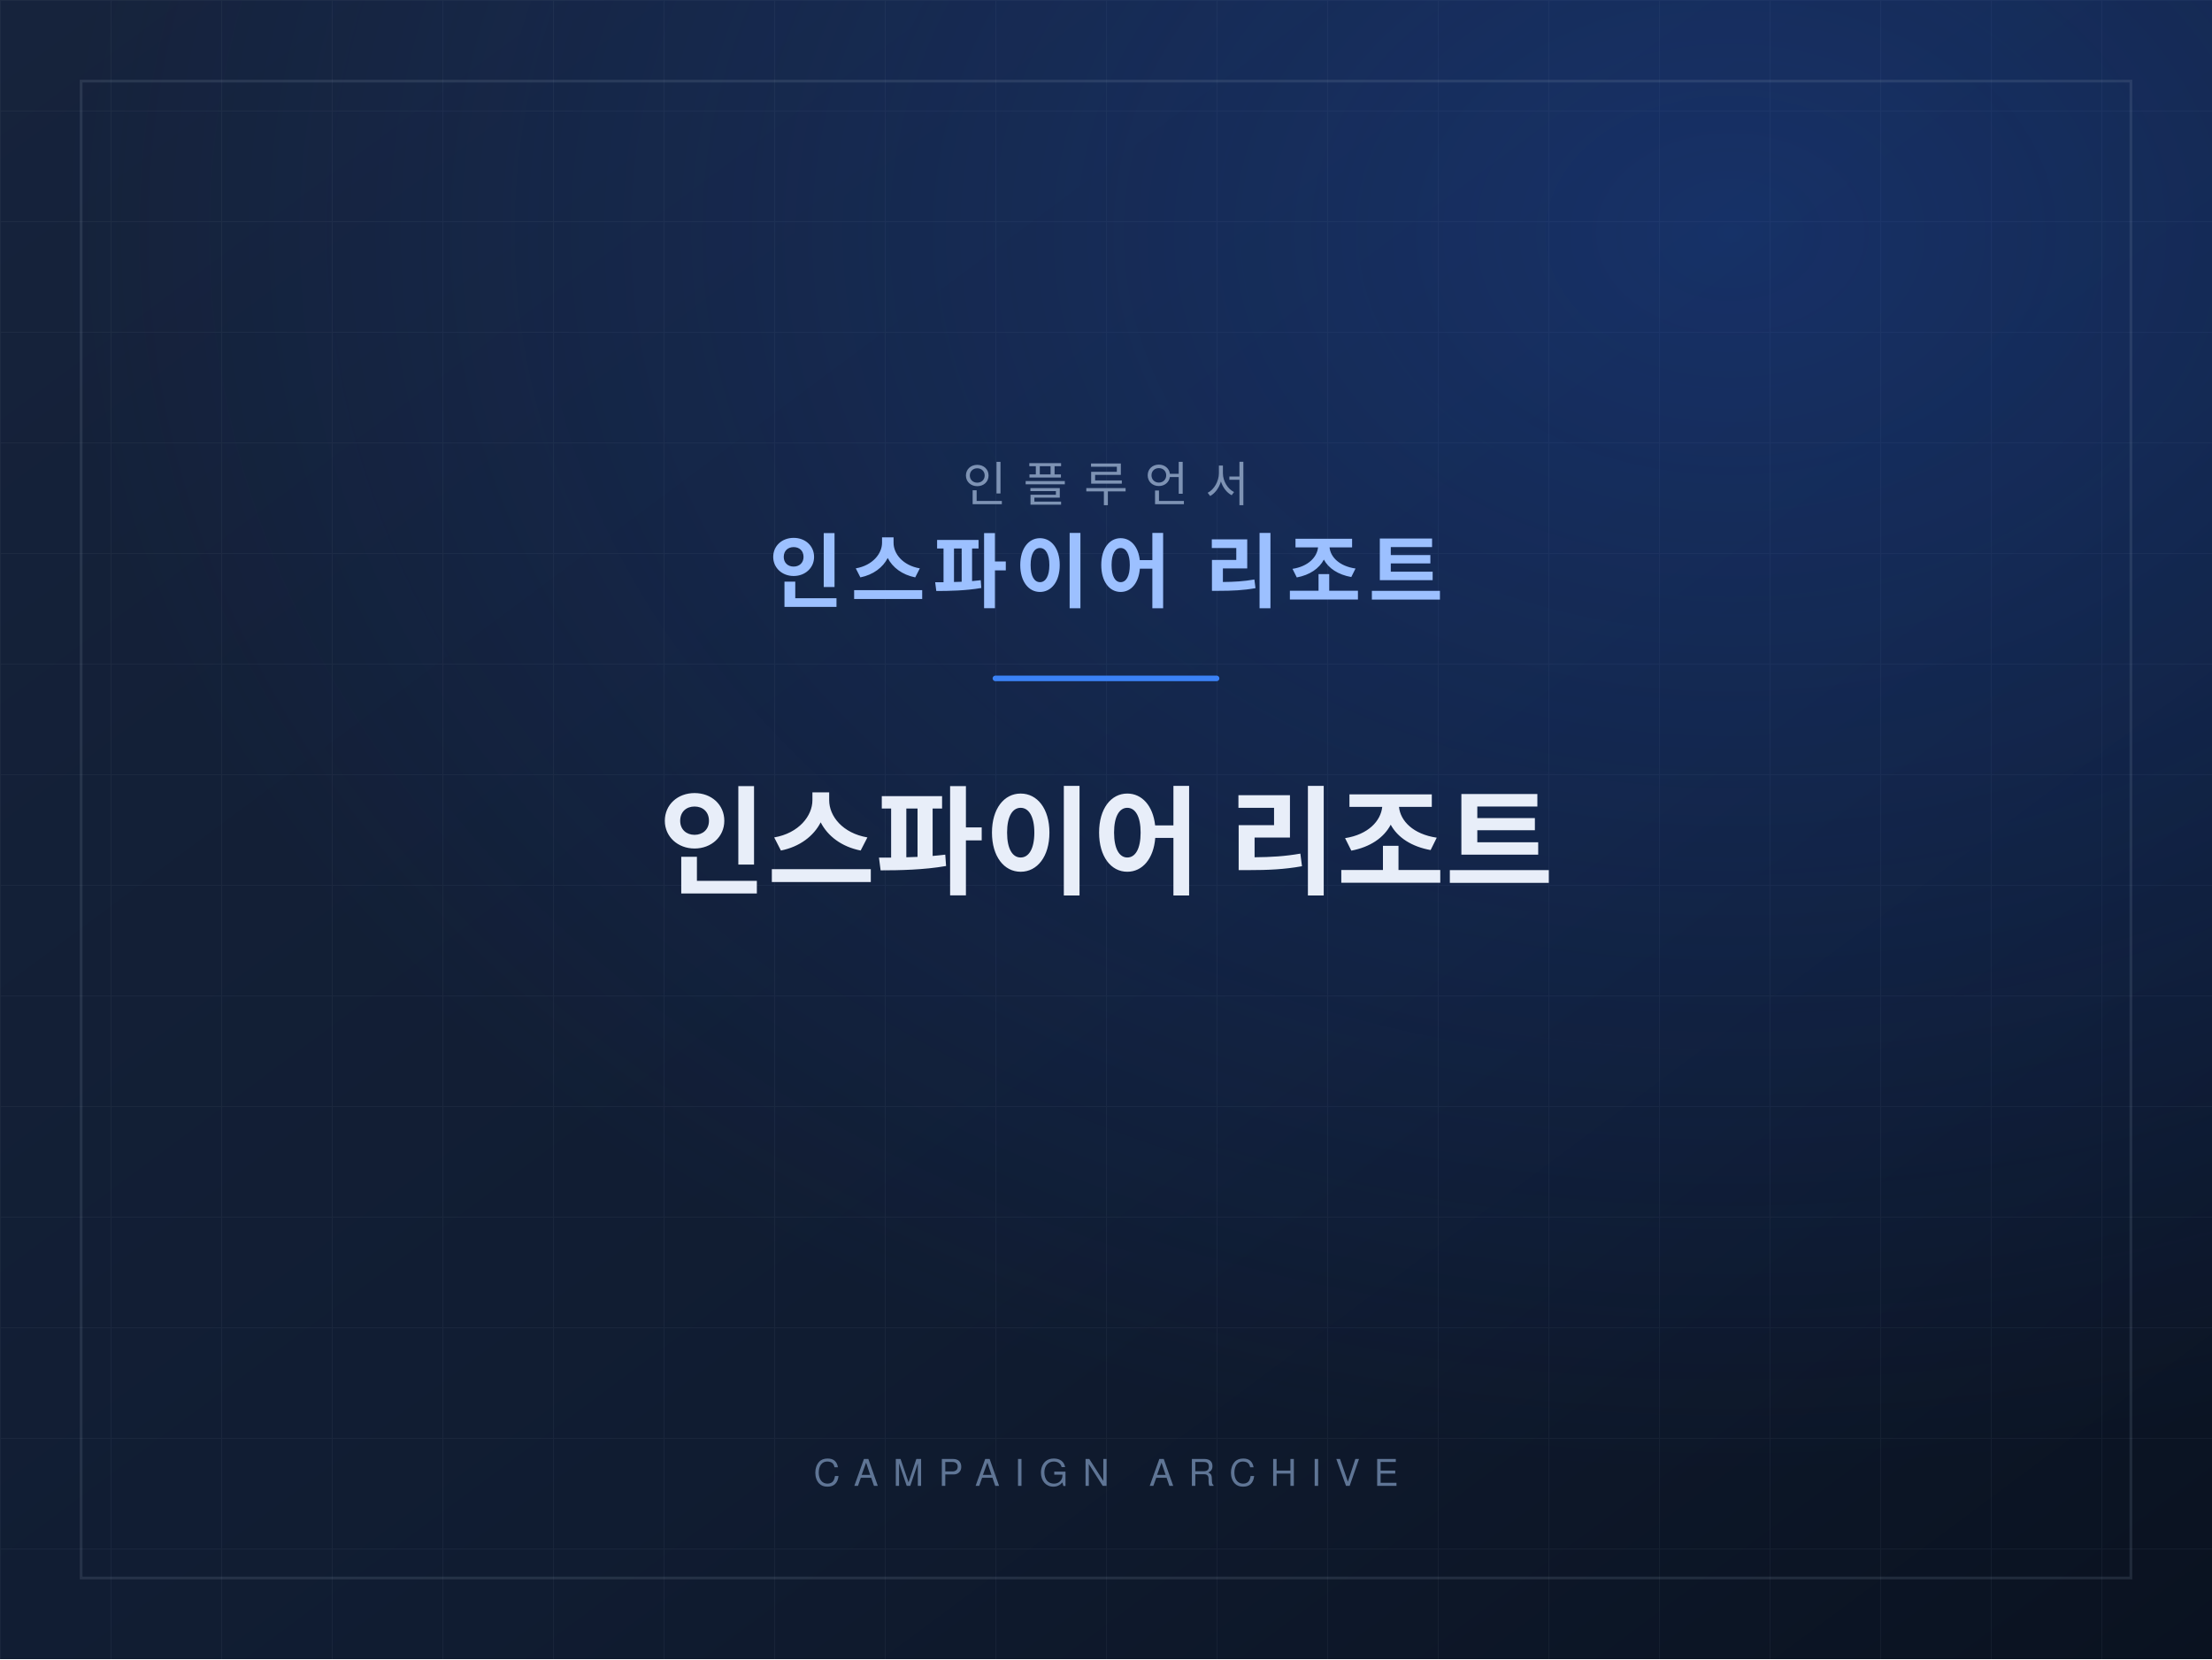
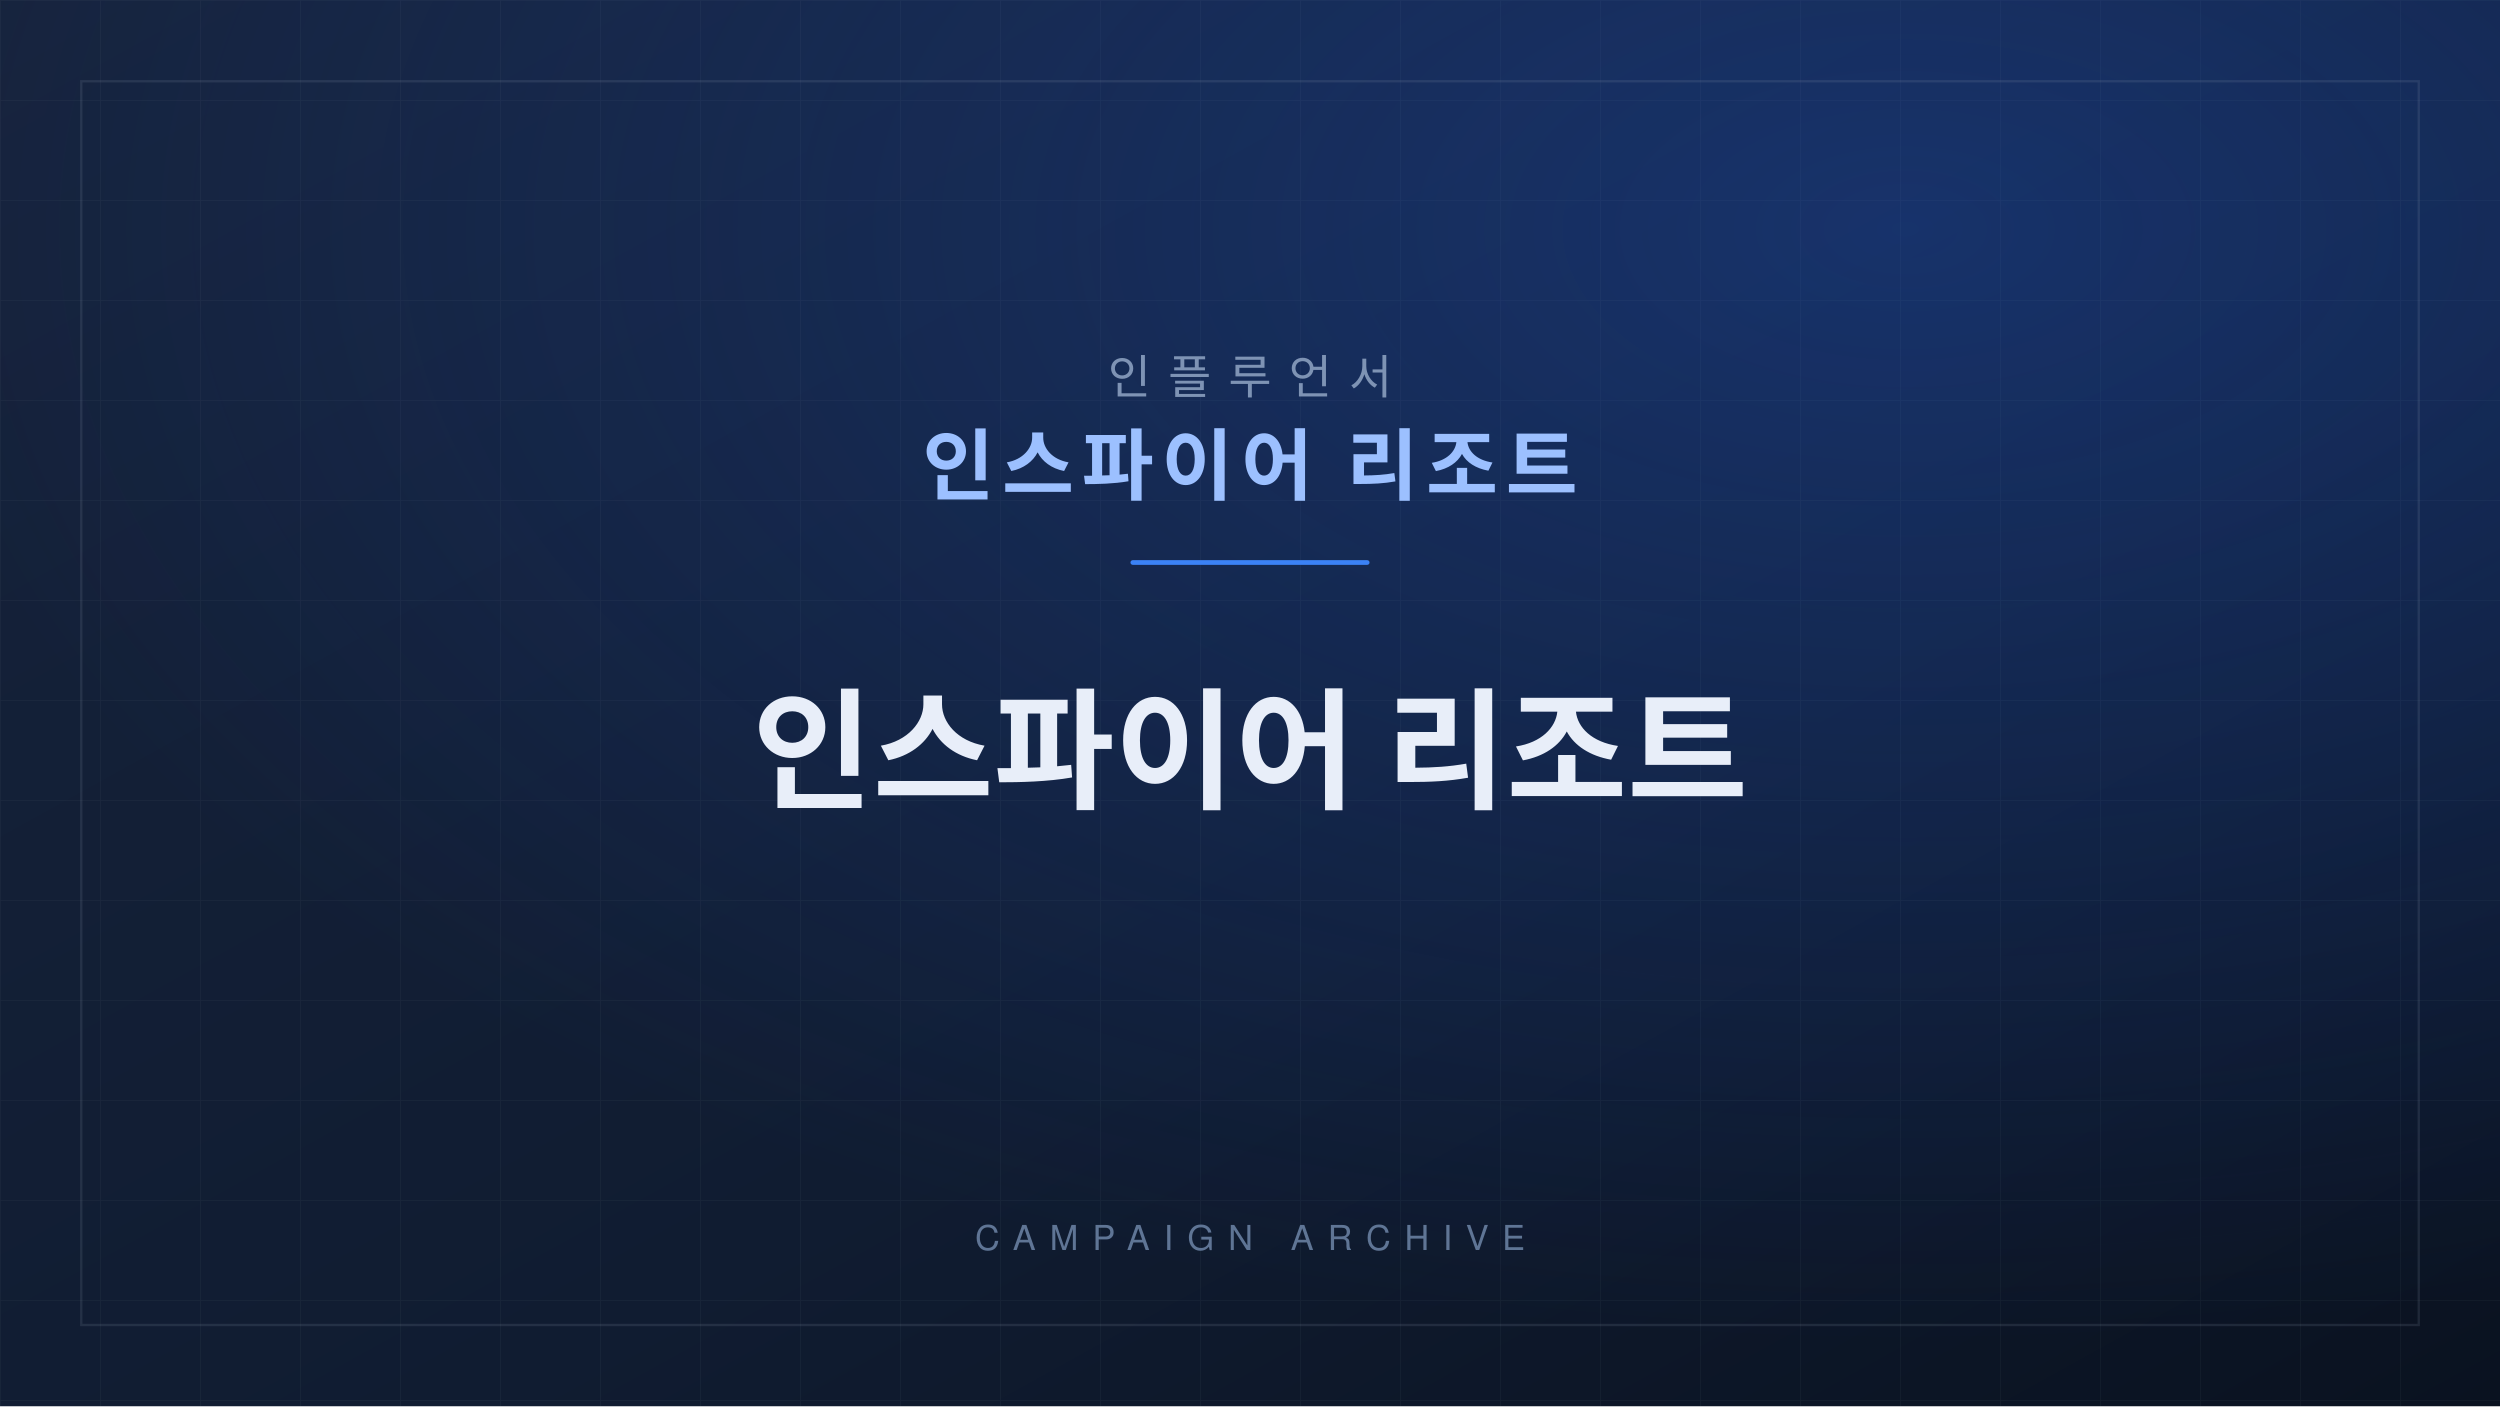
- <svg xmlns="http://www.w3.org/2000/svg" viewBox="0 0 1200 900" width="1200" height="900" role="img" aria-label="인스파이어 리조트 — 인스파이어 리조트">
+ <svg xmlns="http://www.w3.org/2000/svg" viewBox="0 0 1600 900" width="1600" height="900" role="img" aria-label="인스파이어 리조트 — 인스파이어 리조트">
  <defs>
    <linearGradient id="g" x1="0" y1="0" x2="1" y2="1">
      <stop offset="0" stop-color="#16233C" />
      <stop offset="0.6" stop-color="#101C31" />
      <stop offset="1" stop-color="#0A1220" />
    </linearGradient>
-     <radialGradient id="a" cx="0.78" cy="0.14" r="0.75">
-       <stop offset="0" stop-color="#2563EB" stop-opacity="0.28" />
+     <radialGradient id="a" cx="0.76" cy="0.16" r="0.8">
+       <stop offset="0" stop-color="#2563EB" stop-opacity="0.30" />
      <stop offset="1" stop-color="#2563EB" stop-opacity="0" />
    </radialGradient>
-     <pattern id="grid" width="60" height="60" patternUnits="userSpaceOnUse">
-       <path d="M60 0H0V60" fill="none" stroke="#94A3B8" stroke-opacity="0.07" stroke-width="1" />
+     <pattern id="grid" width="64" height="64" patternUnits="userSpaceOnUse">
+       <path d="M64 0H0V64" fill="none" stroke="#94A3B8" stroke-opacity="0.07" stroke-width="1" />
    </pattern>
  </defs>
-   <rect width="1200" height="900" fill="url(#g)" />
-   <rect width="1200" height="900" fill="url(#grid)" />
-   <rect width="1200" height="900" fill="url(#a)" />
-   <rect x="44" y="44" width="1112" height="812" fill="none" stroke="#94A3B8" stroke-opacity="0.16" stroke-width="1.5" />
-   <text x="600" y="272" text-anchor="middle" font-family="Helvetica,Arial,'Apple SD Gothic Neo',sans-serif" font-size="26" letter-spacing="9" fill="#7E93B4">인플루언서</text>
-   <text x="600" y="326" text-anchor="middle" font-family="Helvetica,Arial,'Apple SD Gothic Neo','Noto Sans KR',sans-serif" font-size="44" font-weight="600" letter-spacing="4" fill="#9CC0FF">인스파이어 리조트</text>
-   <line x1="540" y1="368" x2="660" y2="368" stroke="#3B82F6" stroke-width="3" stroke-linecap="round" />
-   <text x="600" y="480" text-anchor="middle" font-family="'Apple SD Gothic Neo','Noto Sans KR','Malgun Gothic',Pretendard,sans-serif" font-size="64" font-weight="700" fill="#E8EEF9">인스파이어 리조트</text>
-   <text x="600" y="806" text-anchor="middle" font-family="Helvetica,Arial,sans-serif" font-size="20" letter-spacing="8" fill="#5F7595">CAMPAIGN ARCHIVE</text>
+   <rect width="1600" height="900" fill="url(#g)" />
+   <rect width="1600" height="900" fill="url(#grid)" />
+   <rect width="1600" height="900" fill="url(#a)" />
+   <rect x="52" y="52" width="1496" height="796" fill="none" stroke="#94A3B8" stroke-opacity="0.15" stroke-width="1.5" />
+   <text x="800" y="252" text-anchor="middle" font-family="Helvetica,Arial,'Apple SD Gothic Neo',sans-serif" font-size="30" letter-spacing="11" fill="#7E93B4">인플루언서</text>
+   <text x="800" y="316" text-anchor="middle" font-family="Helvetica,Arial,'Apple SD Gothic Neo','Noto Sans KR',sans-serif" font-size="50" font-weight="600" letter-spacing="5" fill="#9CC0FF">인스파이어 리조트</text>
+   <line x1="725" y1="360" x2="875" y2="360" stroke="#3B82F6" stroke-width="3" stroke-linecap="round" />
+   <text x="800" y="511" text-anchor="middle" font-family="'Apple SD Gothic Neo','Noto Sans KR','Malgun Gothic',Pretendard,sans-serif" font-size="84" font-weight="700" fill="#E8EEF9">인스파이어 리조트</text>
+   <text x="800" y="800" text-anchor="middle" font-family="Helvetica,Arial,sans-serif" font-size="22" letter-spacing="9" fill="#5F7595">CAMPAIGN ARCHIVE</text>
</svg>
